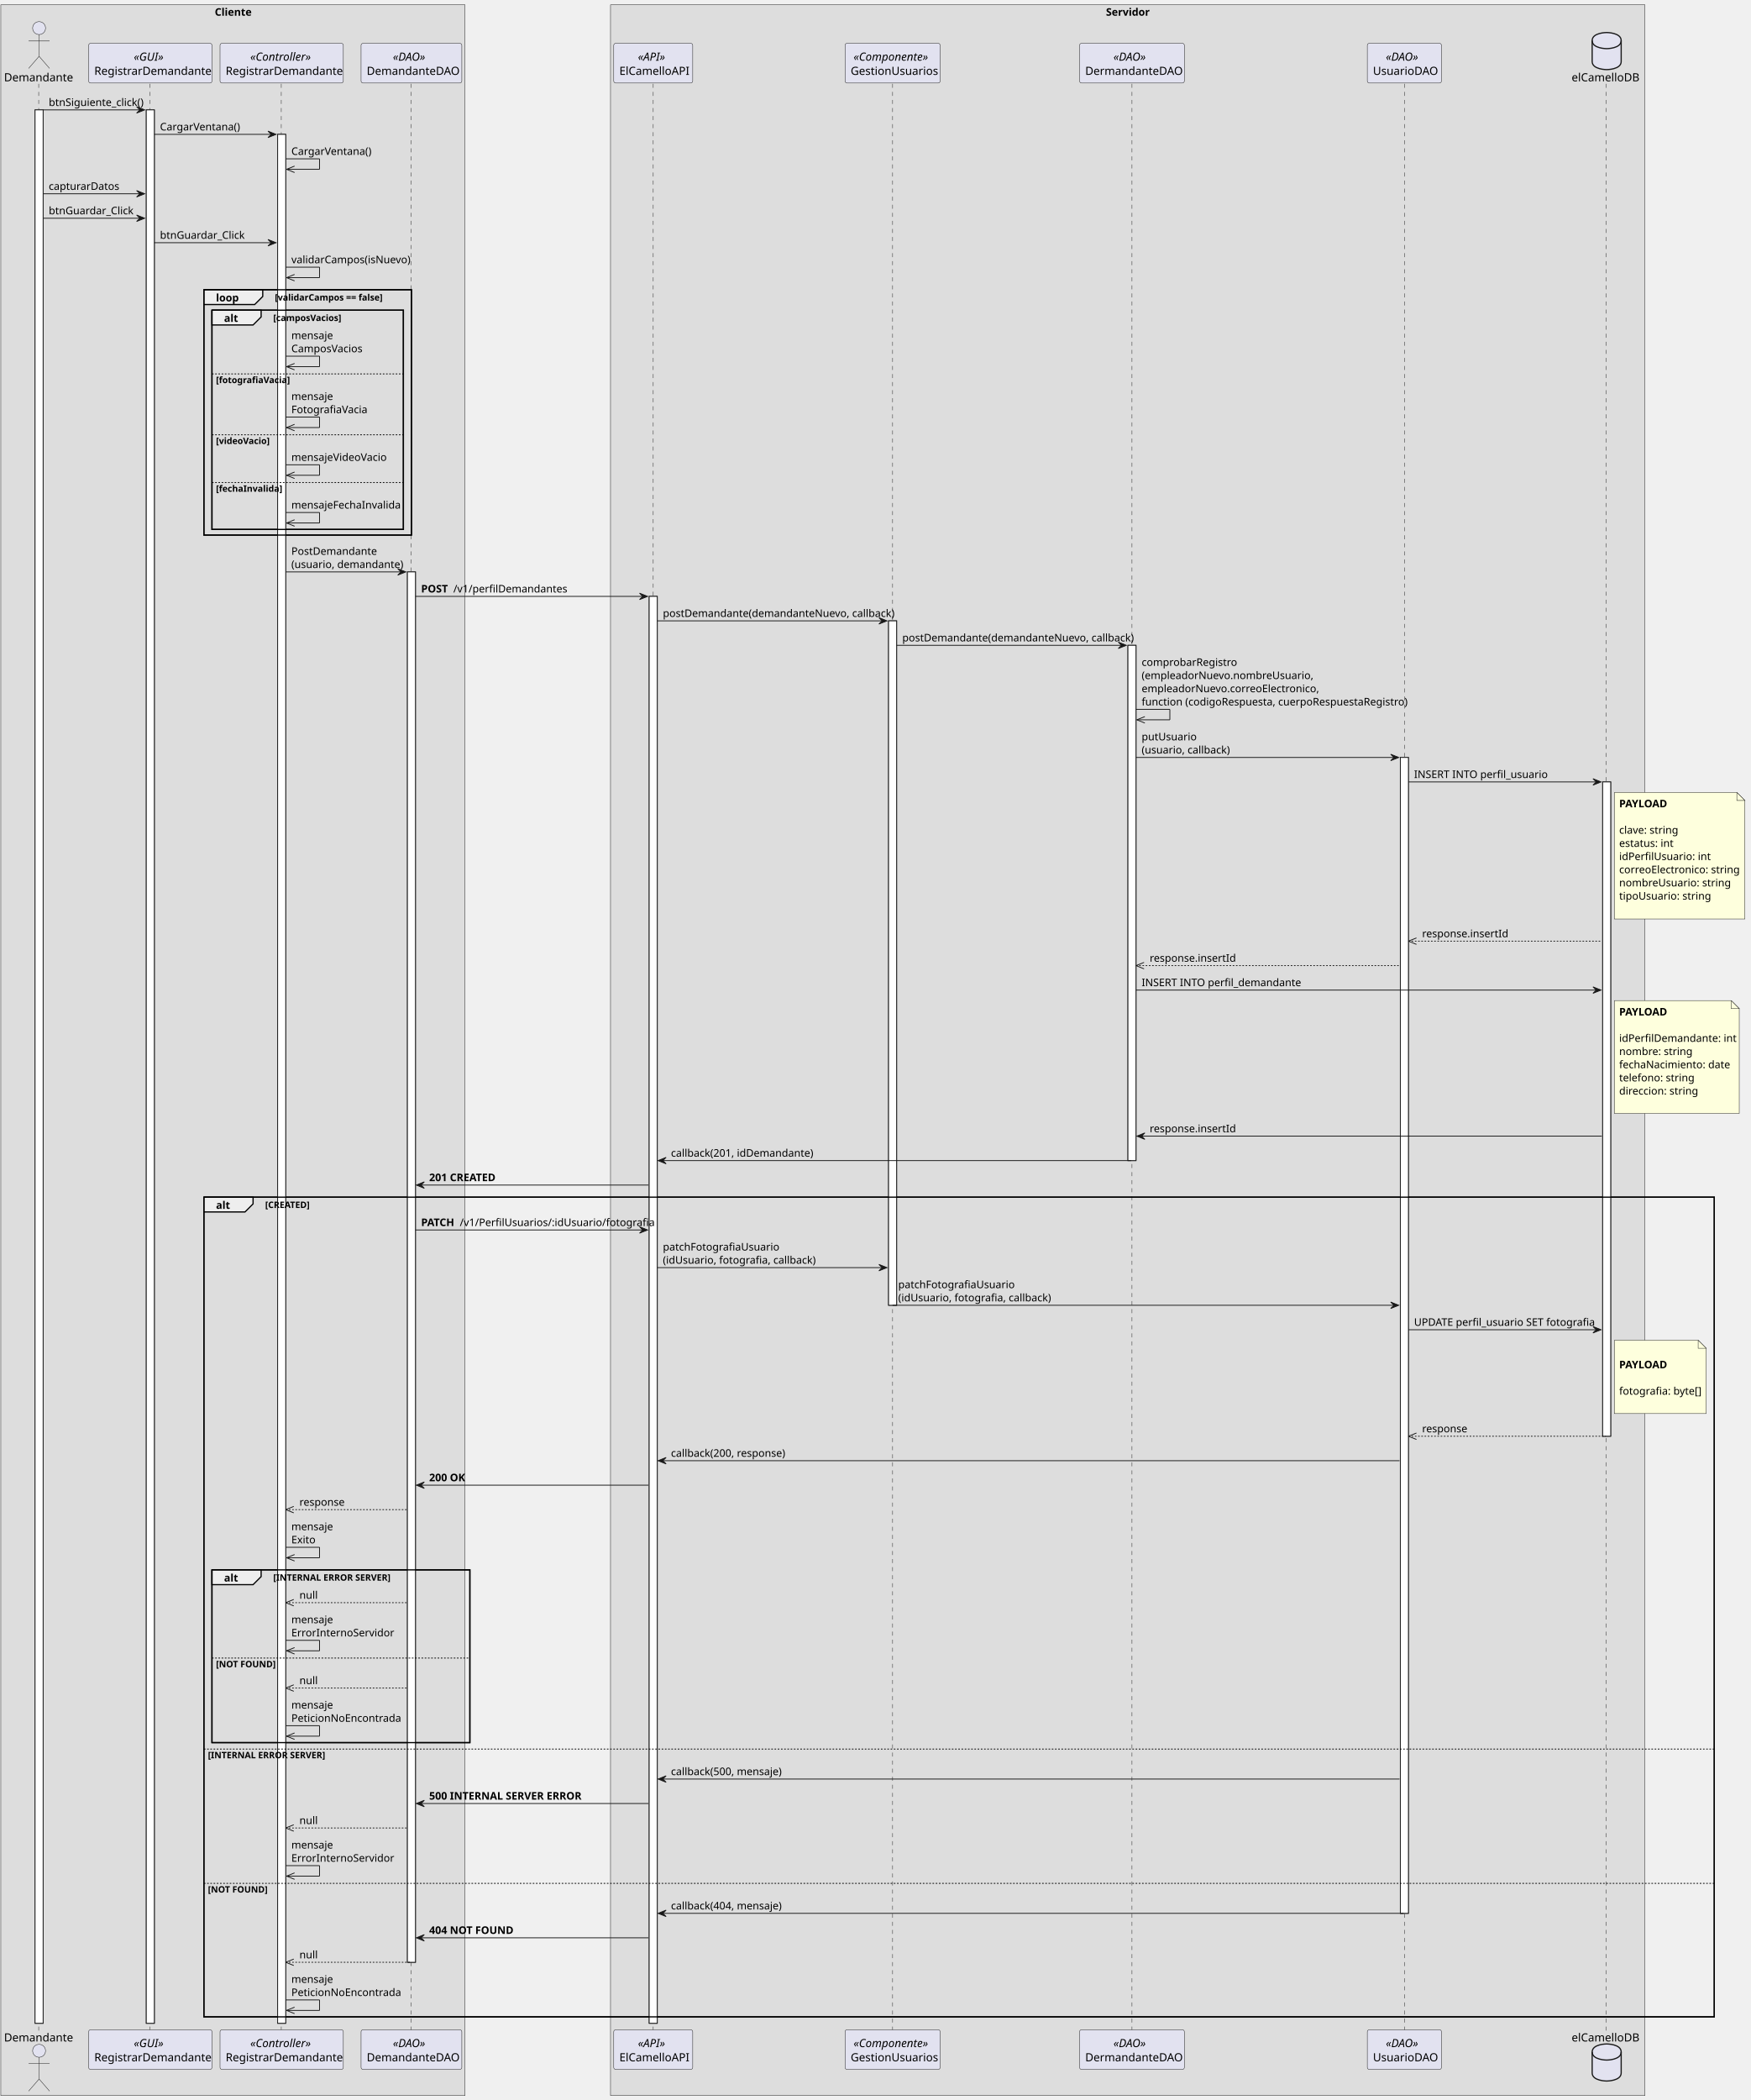
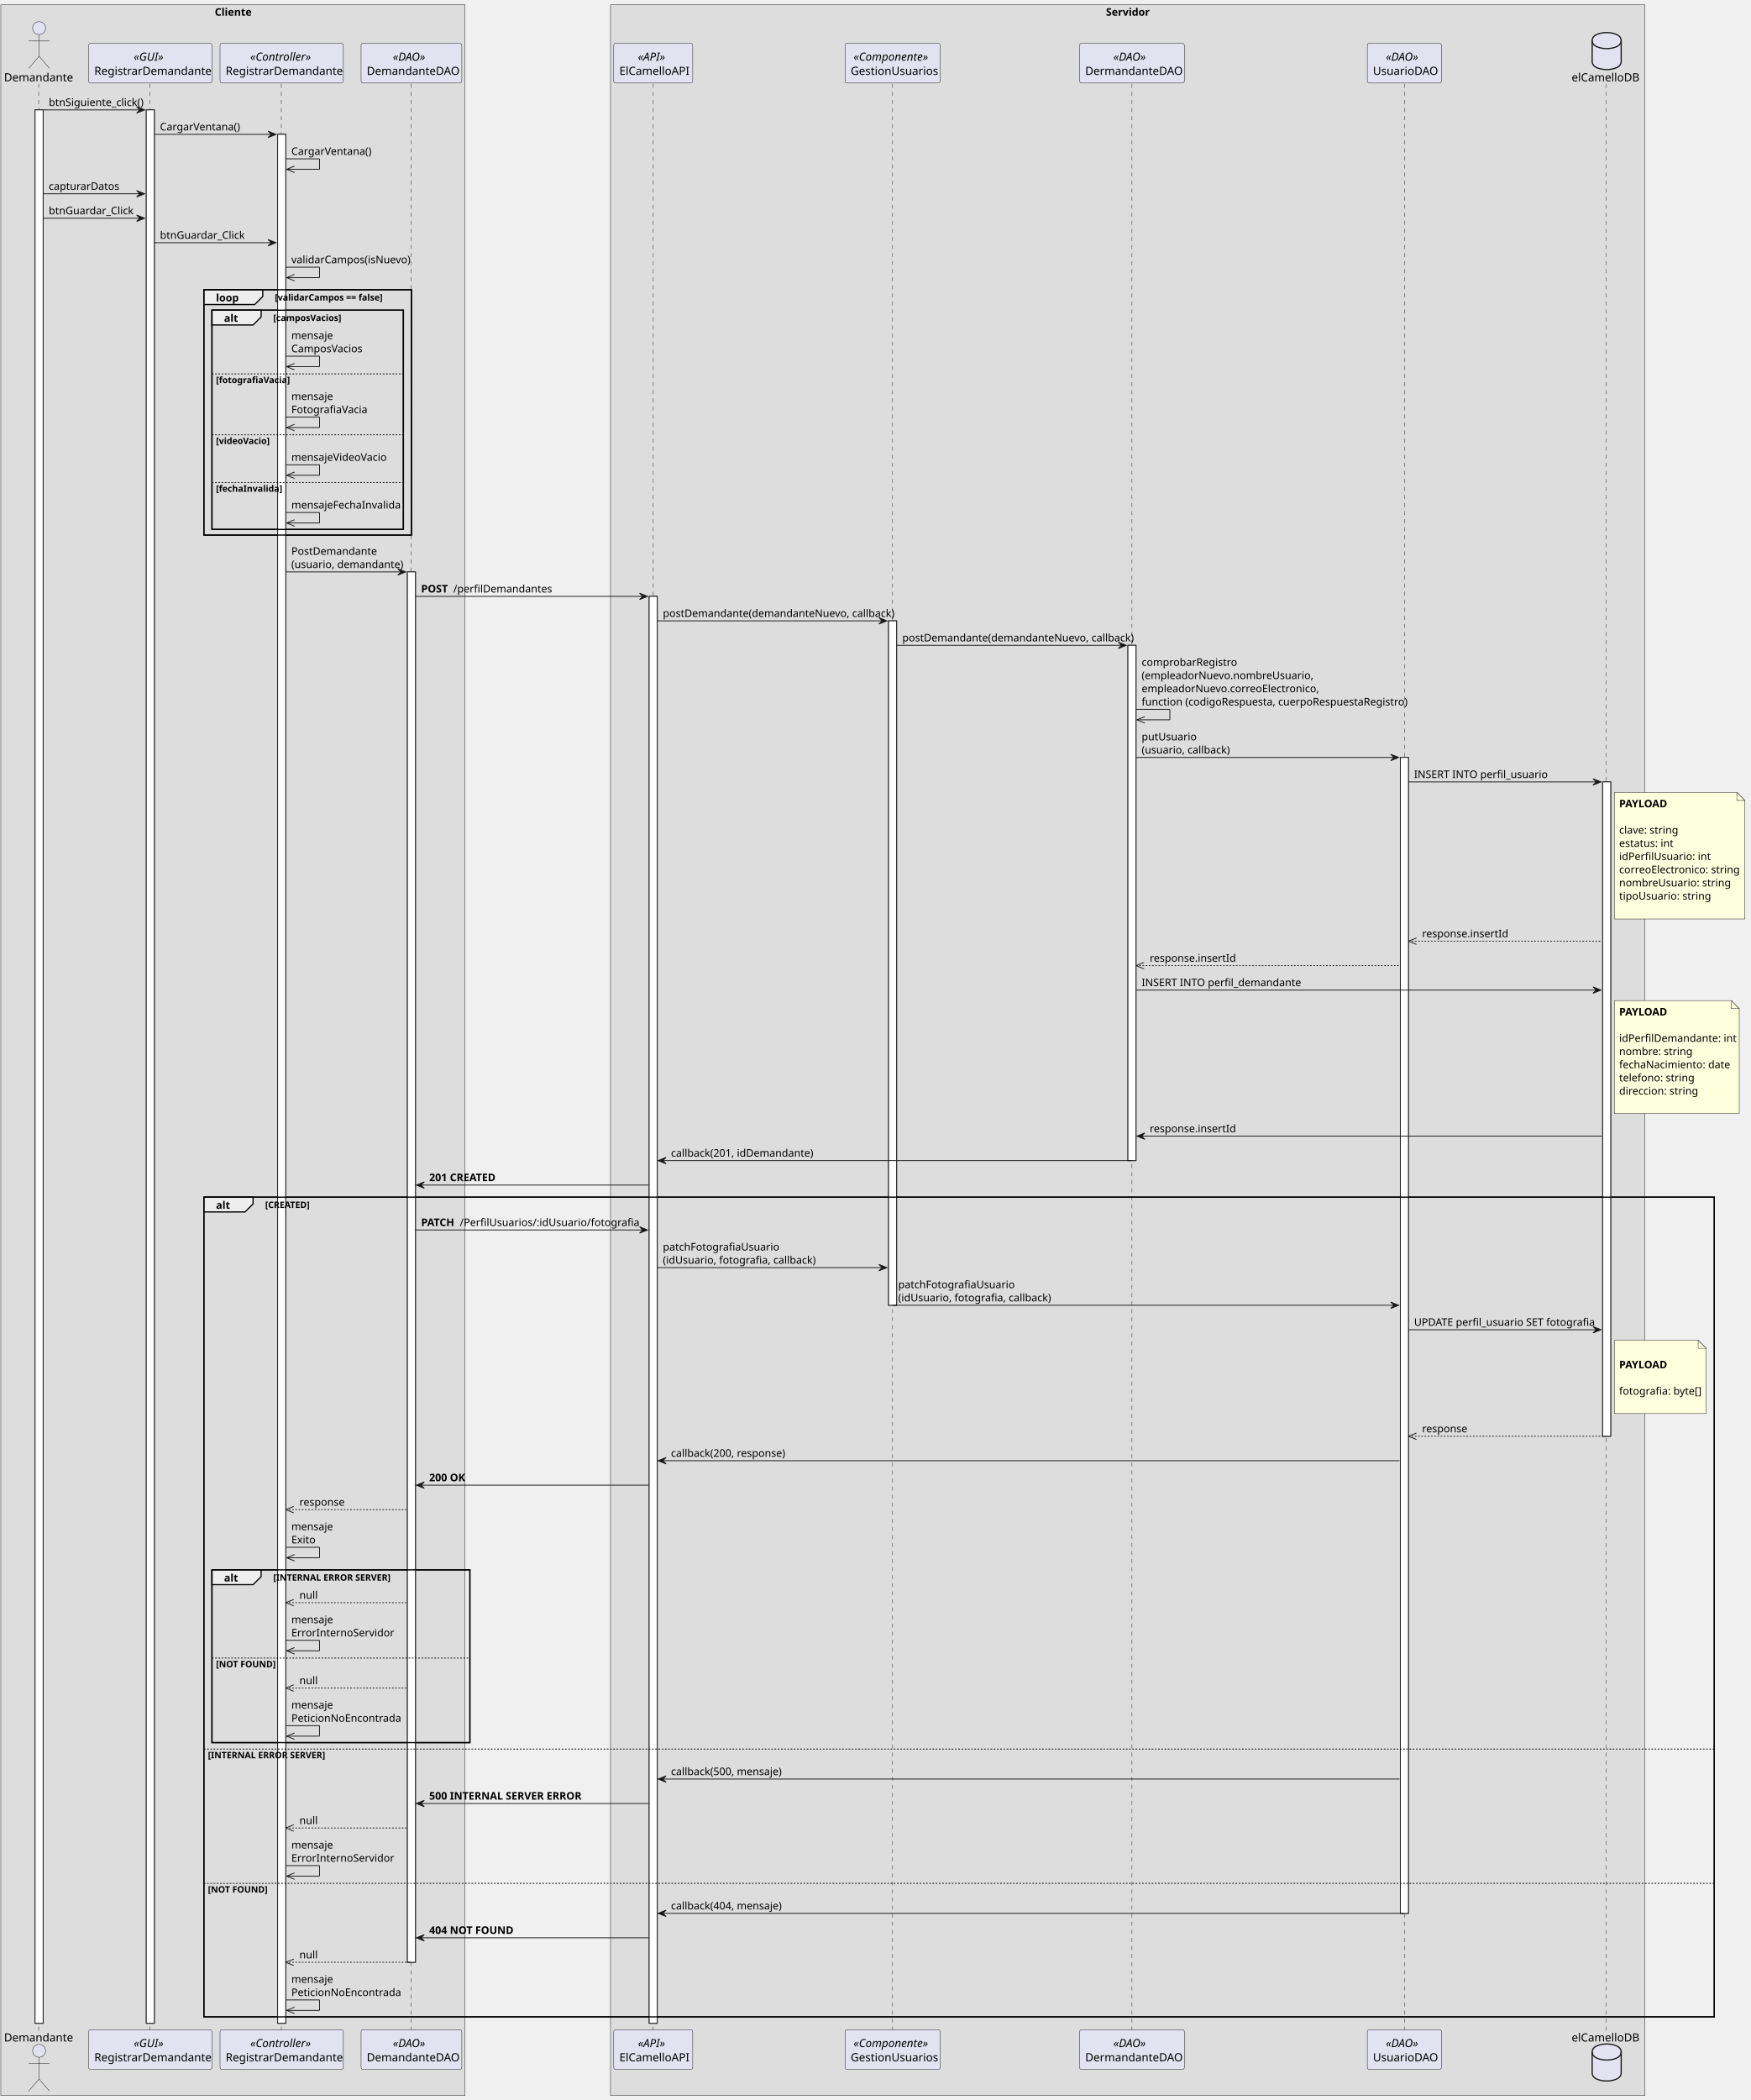
<svg xmlns="http://www.w3.org/2000/svg" contentStyleType="text/css" height="2605px" preserveAspectRatio="none" style="width:2172px;height:2605px;background:#FFFFFF;" version="1.1" viewBox="0 0 2172 2605" width="2172px" zoomAndPan="magnify">
  <defs />
  <g>
    <rect fill="#DDDDDD" height="2593.469" style="stroke:#181818;stroke-width:0.5;" width="576" x="1" y="6" />
    <text fill="#000000" font-family="sans-serif" font-size="13" font-weight="bold" lengthAdjust="spacing" textLength="45" x="266.5" y="19.495">Cliente</text>
    <rect fill="#DDDDDD" height="2593.469" style="stroke:#181818;stroke-width:0.5;" width="1283.5" x="757.5" y="6" />
    <text fill="#000000" font-family="sans-serif" font-size="13" font-weight="bold" lengthAdjust="spacing" textLength="54" x="1372.25" y="19.495">Servidor</text>
    <rect fill="#FFFFFF" height="2373.547" style="stroke:#181818;stroke-width:1.0;" width="10" x="43.5" y="136.312" />
    <rect fill="#FFFFFF" height="2373.547" style="stroke:#181818;stroke-width:1.0;" width="10" x="181.5" y="136.312" />
    <rect fill="#FFFFFF" height="2343.195" style="stroke:#181818;stroke-width:1.0;" width="10" x="344.5" y="166.664" />
    <rect fill="#FFFFFF" height="1724.711" style="stroke:#181818;stroke-width:1.0;" width="10" x="505.5" y="709.445" />
    <rect fill="#FFFFFF" height="1770.062" style="stroke:#181818;stroke-width:1.0;" width="10" x="805.5" y="739.797" />
    <rect fill="#FFFFFF" height="849.008" style="stroke:#181818;stroke-width:1.0;" width="10" x="1102.5" y="770.148" />
    <rect fill="#FFFFFF" height="639.195" style="stroke:#181818;stroke-width:1.0;" width="10" x="1399.5" y="800.5" />
    <rect fill="#FFFFFF" height="1433.844" style="stroke:#181818;stroke-width:1.0;" width="10" x="1737.5" y="939.609" />
    <rect fill="#FFFFFF" height="811.656" style="stroke:#181818;stroke-width:1.0;" width="10" x="1988.5" y="969.961" />
    <rect height="304.32" style="stroke:#000000;stroke-width:1.5;fill:none;" width="257.5" x="253" y="359.422" />
    <rect height="271.969" style="stroke:#000000;stroke-width:1.5;fill:none;" width="237.5" x="263" y="384.773" />
    <rect height="1016.812" style="stroke:#000000;stroke-width:1.5;fill:none;" width="1874" x="253" y="1485.047" />
    <rect height="214.297" style="stroke:#000000;stroke-width:1.5;fill:none;" width="320" x="263" y="1947.375" />
    <line style="stroke:#181818;stroke-width:0.5;fill:none;stroke-dasharray:5.0,5.0;" x1="48" x2="48" y1="103.961" y2="2518.859" />
    <line style="stroke:#181818;stroke-width:0.5;fill:none;stroke-dasharray:5.0,5.0;" x1="186" x2="186" y1="103.961" y2="2518.859" />
    <line style="stroke:#181818;stroke-width:0.5;fill:none;stroke-dasharray:5.0,5.0;" x1="349" x2="349" y1="103.961" y2="2518.859" />
    <line style="stroke:#181818;stroke-width:0.5;fill:none;stroke-dasharray:5.0,5.0;" x1="510" x2="510" y1="103.961" y2="2518.859" />
    <line style="stroke:#181818;stroke-width:0.5;fill:none;stroke-dasharray:5.0,5.0;" x1="810.5" x2="810.5" y1="103.961" y2="2518.859" />
    <line style="stroke:#181818;stroke-width:0.5;fill:none;stroke-dasharray:5.0,5.0;" x1="1107.5" x2="1107.5" y1="103.961" y2="2518.859" />
    <line style="stroke:#181818;stroke-width:0.5;fill:none;stroke-dasharray:5.0,5.0;" x1="1404.5" x2="1404.5" y1="103.961" y2="2518.859" />
    <line style="stroke:#181818;stroke-width:0.5;fill:none;stroke-dasharray:5.0,5.0;" x1="1742.5" x2="1742.5" y1="103.961" y2="2518.859" />
    <line style="stroke:#181818;stroke-width:0.5;fill:none;stroke-dasharray:5.0,5.0;" x1="1993" x2="1993" y1="103.961" y2="2518.859" />
    <text fill="#000000" font-family="sans-serif" font-size="14" lengthAdjust="spacing" textLength="81" x="5" y="100.885">Demandante</text>
    <ellipse cx="48.5" cy="34.852" fill="#E2E2F0" rx="8" ry="8" style="stroke:#181818;stroke-width:0.5;" />
    <path d="M48.5,42.852 L48.5,69.852 M35.5,50.852 L61.5,50.852 M48.5,69.852 L35.5,84.852 M48.5,69.852 L61.5,84.852 " fill="none" style="stroke:#181818;stroke-width:0.5;" />
    <text fill="#000000" font-family="sans-serif" font-size="14" lengthAdjust="spacing" textLength="81" x="5" y="2532.393">Demandante</text>
    <ellipse cx="48.5" cy="2543.969" fill="#E2E2F0" rx="8" ry="8" style="stroke:#181818;stroke-width:0.5;" />
    <path d="M48.5,2551.969 L48.5,2578.969 M35.5,2559.969 L61.5,2559.969 M48.5,2578.969 L35.5,2593.969 M48.5,2578.969 L61.5,2593.969 " fill="none" style="stroke:#181818;stroke-width:0.5;" />
    <rect fill="#E2E2F0" height="49.219" rx="2.5" ry="2.5" style="stroke:#181818;stroke-width:0.5;" width="153" x="110" y="53.742" />
    <text fill="#000000" font-family="sans-serif" font-size="14" font-style="italic" lengthAdjust="spacing" textLength="41" x="166" y="75.275">«GUI»</text>
    <text fill="#000000" font-family="sans-serif" font-size="14" lengthAdjust="spacing" textLength="139" x="117" y="92.885">RegistrarDemandante</text>
    <rect fill="#E2E2F0" height="49.219" rx="2.5" ry="2.5" style="stroke:#181818;stroke-width:0.5;" width="153" x="110" y="2517.859" />
    <text fill="#000000" font-family="sans-serif" font-size="14" font-style="italic" lengthAdjust="spacing" textLength="41" x="166" y="2539.393">«GUI»</text>
    <text fill="#000000" font-family="sans-serif" font-size="14" lengthAdjust="spacing" textLength="139" x="117" y="2557.002">RegistrarDemandante</text>
    <rect fill="#E2E2F0" height="49.219" rx="2.5" ry="2.5" style="stroke:#181818;stroke-width:0.5;" width="153" x="273" y="53.742" />
    <text fill="#000000" font-family="sans-serif" font-size="14" font-style="italic" lengthAdjust="spacing" textLength="78" x="310.5" y="75.275">«Controller»</text>
    <text fill="#000000" font-family="sans-serif" font-size="14" lengthAdjust="spacing" textLength="139" x="280" y="92.885">RegistrarDemandante</text>
    <rect fill="#E2E2F0" height="49.219" rx="2.5" ry="2.5" style="stroke:#181818;stroke-width:0.5;" width="153" x="273" y="2517.859" />
    <text fill="#000000" font-family="sans-serif" font-size="14" font-style="italic" lengthAdjust="spacing" textLength="78" x="310.5" y="2539.393">«Controller»</text>
    <text fill="#000000" font-family="sans-serif" font-size="14" lengthAdjust="spacing" textLength="139" x="280" y="2557.002">RegistrarDemandante</text>
    <rect fill="#E2E2F0" height="49.219" rx="2.5" ry="2.5" style="stroke:#181818;stroke-width:0.5;" width="125" x="448" y="53.742" />
    <text fill="#000000" font-family="sans-serif" font-size="14" font-style="italic" lengthAdjust="spacing" textLength="46" x="487.5" y="75.275">«DAO»</text>
    <text fill="#000000" font-family="sans-serif" font-size="14" lengthAdjust="spacing" textLength="111" x="455" y="92.885">DemandanteDAO</text>
    <rect fill="#E2E2F0" height="49.219" rx="2.5" ry="2.5" style="stroke:#181818;stroke-width:0.5;" width="125" x="448" y="2517.859" />
    <text fill="#000000" font-family="sans-serif" font-size="14" font-style="italic" lengthAdjust="spacing" textLength="46" x="487.5" y="2539.393">«DAO»</text>
    <text fill="#000000" font-family="sans-serif" font-size="14" lengthAdjust="spacing" textLength="111" x="455" y="2557.002">DemandanteDAO</text>
    <rect fill="#E2E2F0" height="49.219" rx="2.5" ry="2.5" style="stroke:#181818;stroke-width:0.5;" width="98" x="761.5" y="53.742" />
    <text fill="#000000" font-family="sans-serif" font-size="14" font-style="italic" lengthAdjust="spacing" textLength="38" x="791.5" y="75.275">«API»</text>
    <text fill="#000000" font-family="sans-serif" font-size="14" lengthAdjust="spacing" textLength="84" x="768.5" y="92.885">ElCamelloAPI</text>
    <rect fill="#E2E2F0" height="49.219" rx="2.5" ry="2.5" style="stroke:#181818;stroke-width:0.5;" width="98" x="761.5" y="2517.859" />
    <text fill="#000000" font-family="sans-serif" font-size="14" font-style="italic" lengthAdjust="spacing" textLength="38" x="791.5" y="2539.393">«API»</text>
    <text fill="#000000" font-family="sans-serif" font-size="14" lengthAdjust="spacing" textLength="84" x="768.5" y="2557.002">ElCamelloAPI</text>
    <rect fill="#E2E2F0" height="49.219" rx="2.5" ry="2.5" style="stroke:#181818;stroke-width:0.5;" width="118" x="1048.5" y="53.742" />
    <text fill="#000000" font-family="sans-serif" font-size="14" font-style="italic" lengthAdjust="spacing" textLength="97" x="1059" y="75.275">«Componente»</text>
    <text fill="#000000" font-family="sans-serif" font-size="14" lengthAdjust="spacing" textLength="104" x="1055.5" y="92.885">GestionUsuarios</text>
    <rect fill="#E2E2F0" height="49.219" rx="2.5" ry="2.5" style="stroke:#181818;stroke-width:0.5;" width="118" x="1048.5" y="2517.859" />
    <text fill="#000000" font-family="sans-serif" font-size="14" font-style="italic" lengthAdjust="spacing" textLength="97" x="1059" y="2539.393">«Componente»</text>
    <text fill="#000000" font-family="sans-serif" font-size="14" lengthAdjust="spacing" textLength="104" x="1055.5" y="2557.002">GestionUsuarios</text>
    <rect fill="#E2E2F0" height="49.219" rx="2.5" ry="2.5" style="stroke:#181818;stroke-width:0.5;" width="130" x="1339.5" y="53.742" />
    <text fill="#000000" font-family="sans-serif" font-size="14" font-style="italic" lengthAdjust="spacing" textLength="46" x="1381.5" y="75.275">«DAO»</text>
    <text fill="#000000" font-family="sans-serif" font-size="14" lengthAdjust="spacing" textLength="116" x="1346.5" y="92.885">DermandanteDAO</text>
    <rect fill="#E2E2F0" height="49.219" rx="2.5" ry="2.5" style="stroke:#181818;stroke-width:0.5;" width="130" x="1339.5" y="2517.859" />
    <text fill="#000000" font-family="sans-serif" font-size="14" font-style="italic" lengthAdjust="spacing" textLength="46" x="1381.5" y="2539.393">«DAO»</text>
    <text fill="#000000" font-family="sans-serif" font-size="14" lengthAdjust="spacing" textLength="116" x="1346.5" y="2557.002">DermandanteDAO</text>
    <rect fill="#E2E2F0" height="49.219" rx="2.5" ry="2.5" style="stroke:#181818;stroke-width:0.5;" width="92" x="1696.5" y="53.742" />
    <text fill="#000000" font-family="sans-serif" font-size="14" font-style="italic" lengthAdjust="spacing" textLength="46" x="1719.5" y="75.275">«DAO»</text>
    <text fill="#000000" font-family="sans-serif" font-size="14" lengthAdjust="spacing" textLength="78" x="1703.5" y="92.885">UsuarioDAO</text>
    <rect fill="#E2E2F0" height="49.219" rx="2.5" ry="2.5" style="stroke:#181818;stroke-width:0.5;" width="92" x="1696.5" y="2517.859" />
    <text fill="#000000" font-family="sans-serif" font-size="14" font-style="italic" lengthAdjust="spacing" textLength="46" x="1719.5" y="2539.393">«DAO»</text>
    <text fill="#000000" font-family="sans-serif" font-size="14" lengthAdjust="spacing" textLength="78" x="1703.5" y="2557.002">UsuarioDAO</text>
    <text fill="#000000" font-family="sans-serif" font-size="14" lengthAdjust="spacing" textLength="81" x="1950" y="100.885">elCamelloDB</text>
    <path d="M1975.5,50.352 C1975.5,40.352 1993.5,40.352 1993.5,40.352 C1993.5,40.352 2011.5,40.352 2011.5,50.352 L2011.5,76.352 C2011.5,86.352 1993.5,86.352 1993.5,86.352 C1993.5,86.352 1975.5,86.352 1975.5,76.352 L1975.5,50.352 " fill="#E2E2F0" style="stroke:#181818;stroke-width:1.5;" />
    <path d="M1975.5,50.352 C1975.5,60.352 1993.5,60.352 1993.5,60.352 C1993.5,60.352 2011.5,60.352 2011.5,50.352 " fill="none" style="stroke:#181818;stroke-width:1.5;" />
    <text fill="#000000" font-family="sans-serif" font-size="14" lengthAdjust="spacing" textLength="81" x="1950" y="2532.393">elCamelloDB</text>
    <path d="M1975.5,2545.469 C1975.5,2535.469 1993.5,2535.469 1993.5,2535.469 C1993.5,2535.469 2011.5,2535.469 2011.5,2545.469 L2011.5,2571.469 C2011.5,2581.469 1993.5,2581.469 1993.5,2581.469 C1993.5,2581.469 1975.5,2581.469 1975.5,2571.469 L1975.5,2545.469 " fill="#E2E2F0" style="stroke:#181818;stroke-width:1.5;" />
    <path d="M1975.5,2545.469 C1975.5,2555.469 1993.5,2555.469 1993.5,2555.469 C1993.5,2555.469 2011.5,2555.469 2011.5,2545.469 " fill="none" style="stroke:#181818;stroke-width:1.5;" />
    <rect fill="#FFFFFF" height="2373.547" style="stroke:#181818;stroke-width:1.0;" width="10" x="43.5" y="136.312" />
    <rect fill="#FFFFFF" height="2373.547" style="stroke:#181818;stroke-width:1.0;" width="10" x="181.5" y="136.312" />
    <rect fill="#FFFFFF" height="2343.195" style="stroke:#181818;stroke-width:1.0;" width="10" x="344.5" y="166.664" />
    <rect fill="#FFFFFF" height="1724.711" style="stroke:#181818;stroke-width:1.0;" width="10" x="505.5" y="709.445" />
    <rect fill="#FFFFFF" height="1770.062" style="stroke:#181818;stroke-width:1.0;" width="10" x="805.5" y="739.797" />
    <rect fill="#FFFFFF" height="849.008" style="stroke:#181818;stroke-width:1.0;" width="10" x="1102.5" y="770.148" />
    <rect fill="#FFFFFF" height="639.195" style="stroke:#181818;stroke-width:1.0;" width="10" x="1399.5" y="800.5" />
    <rect fill="#FFFFFF" height="1433.844" style="stroke:#181818;stroke-width:1.0;" width="10" x="1737.5" y="939.609" />
    <rect fill="#FFFFFF" height="811.656" style="stroke:#181818;stroke-width:1.0;" width="10" x="1988.5" y="969.961" />
    <polygon fill="#181818" points="169.5,132.312,179.5,136.312,169.5,140.312,173.5,136.312" style="stroke:#181818;stroke-width:1.0;" />
    <line style="stroke:#181818;stroke-width:1.0;" x1="53.5" x2="175.5" y1="136.312" y2="136.312" />
    <text fill="#000000" font-family="sans-serif" font-size="13" lengthAdjust="spacing" textLength="114" x="60.5" y="131.456">btnSiguiente_click()</text>
    <polygon fill="#181818" points="332.5,162.664,342.5,166.664,332.5,170.664,336.5,166.664" style="stroke:#181818;stroke-width:1.0;" />
    <line style="stroke:#181818;stroke-width:1.0;" x1="191.5" x2="338.5" y1="166.664" y2="166.664" />
    <text fill="#000000" font-family="sans-serif" font-size="13" lengthAdjust="spacing" textLength="94" x="198.5" y="161.808">CargarVentana()</text>
    <line style="stroke:#181818;stroke-width:1.0;" x1="354.5" x2="396.5" y1="197.016" y2="197.016" />
    <line style="stroke:#181818;stroke-width:1.0;" x1="396.5" x2="396.5" y1="197.016" y2="210.016" />
    <line style="stroke:#181818;stroke-width:1.0;" x1="355.5" x2="396.5" y1="210.016" y2="210.016" />
    <line style="stroke:#181818;stroke-width:1.0;" x1="355.5" x2="365.5" y1="210.016" y2="206.016" />
    <line style="stroke:#181818;stroke-width:1.0;" x1="355.5" x2="365.5" y1="210.016" y2="214.016" />
    <text fill="#000000" font-family="sans-serif" font-size="13" lengthAdjust="spacing" textLength="94" x="361.5" y="192.159">CargarVentana()</text>
    <polygon fill="#181818" points="169.5,236.367,179.5,240.367,169.5,244.367,173.5,240.367" style="stroke:#181818;stroke-width:1.0;" />
    <line style="stroke:#181818;stroke-width:1.0;" x1="53.5" x2="175.5" y1="240.367" y2="240.367" />
    <text fill="#000000" font-family="sans-serif" font-size="13" lengthAdjust="spacing" textLength="81" x="60.5" y="235.511">capturarDatos</text>
    <polygon fill="#181818" points="169.5,266.719,179.5,270.719,169.5,274.719,173.5,270.719" style="stroke:#181818;stroke-width:1.0;" />
    <line style="stroke:#181818;stroke-width:1.0;" x1="53.5" x2="175.5" y1="270.719" y2="270.719" />
    <text fill="#000000" font-family="sans-serif" font-size="13" lengthAdjust="spacing" textLength="100" x="60.5" y="265.862">btnGuardar_Click</text>
    <polygon fill="#181818" points="332.5,297.07,342.5,301.07,332.5,305.07,336.5,301.07" style="stroke:#181818;stroke-width:1.0;" />
    <line style="stroke:#181818;stroke-width:1.0;" x1="191.5" x2="338.5" y1="301.07" y2="301.07" />
    <text fill="#000000" font-family="sans-serif" font-size="13" lengthAdjust="spacing" textLength="100" x="198.5" y="296.214">btnGuardar_Click</text>
    <line style="stroke:#181818;stroke-width:1.0;" x1="354.5" x2="396.5" y1="331.422" y2="331.422" />
    <line style="stroke:#181818;stroke-width:1.0;" x1="396.5" x2="396.5" y1="331.422" y2="344.422" />
    <line style="stroke:#181818;stroke-width:1.0;" x1="355.5" x2="396.5" y1="344.422" y2="344.422" />
    <line style="stroke:#181818;stroke-width:1.0;" x1="355.5" x2="365.5" y1="344.422" y2="340.422" />
    <line style="stroke:#181818;stroke-width:1.0;" x1="355.5" x2="365.5" y1="344.422" y2="348.422" />
    <text fill="#000000" font-family="sans-serif" font-size="13" lengthAdjust="spacing" textLength="137" x="361.5" y="326.565">validarCampos(isNuevo)</text>
    <path d="M253,359.422 L326,359.422 L326,367.773 L316,377.773 L253,377.773 L253,359.422 " fill="#EEEEEE" style="stroke:#000000;stroke-width:1.5;" />
    <rect fill="none" height="304.32" style="stroke:#000000;stroke-width:1.5;" width="257.5" x="253" y="359.422" />
    <text fill="#000000" font-family="sans-serif" font-size="13" font-weight="bold" lengthAdjust="spacing" textLength="28" x="268" y="373.917">loop</text>
    <text fill="#000000" font-family="sans-serif" font-size="11" font-weight="bold" lengthAdjust="spacing" textLength="135" x="341" y="372.841">[validarCampos == false]</text>
    <path d="M263,384.773 L324,384.773 L324,393.125 L314,403.125 L263,403.125 L263,384.773 " fill="#EEEEEE" style="stroke:#000000;stroke-width:1.5;" />
    <rect fill="none" height="271.969" style="stroke:#000000;stroke-width:1.5;" width="237.5" x="263" y="384.773" />
    <text fill="#000000" font-family="sans-serif" font-size="13" font-weight="bold" lengthAdjust="spacing" textLength="16" x="278" y="399.269">alt</text>
    <text fill="#000000" font-family="sans-serif" font-size="11" font-weight="bold" lengthAdjust="spacing" textLength="89" x="339" y="398.192">[camposVacios]</text>
    <line style="stroke:#181818;stroke-width:1.0;" x1="354.5" x2="396.5" y1="441.828" y2="441.828" />
    <line style="stroke:#181818;stroke-width:1.0;" x1="396.5" x2="396.5" y1="441.828" y2="454.828" />
    <line style="stroke:#181818;stroke-width:1.0;" x1="355.5" x2="396.5" y1="454.828" y2="454.828" />
    <line style="stroke:#181818;stroke-width:1.0;" x1="355.5" x2="365.5" y1="454.828" y2="450.828" />
    <line style="stroke:#181818;stroke-width:1.0;" x1="355.5" x2="365.5" y1="454.828" y2="458.828" />
    <text fill="#000000" font-family="sans-serif" font-size="13" lengthAdjust="spacing" textLength="49" x="361.5" y="420.62">mensaje</text>
    <text fill="#000000" font-family="sans-serif" font-size="13" lengthAdjust="spacing" textLength="88" x="361.5" y="436.972">CamposVacios</text>
    <line style="stroke:#000000;stroke-width:1.0;stroke-dasharray:2.0,2.0;" x1="263" x2="500.5" y1="463.828" y2="463.828" />
    <text fill="#000000" font-family="sans-serif" font-size="11" font-weight="bold" lengthAdjust="spacing" textLength="90" x="268" y="475.247">[fotografiaVacia]</text>
    <line style="stroke:#181818;stroke-width:1.0;" x1="354.5" x2="396.5" y1="517.367" y2="517.367" />
    <line style="stroke:#181818;stroke-width:1.0;" x1="396.5" x2="396.5" y1="517.367" y2="530.367" />
    <line style="stroke:#181818;stroke-width:1.0;" x1="355.5" x2="396.5" y1="530.367" y2="530.367" />
    <line style="stroke:#181818;stroke-width:1.0;" x1="355.5" x2="365.5" y1="530.367" y2="526.367" />
    <line style="stroke:#181818;stroke-width:1.0;" x1="355.5" x2="365.5" y1="530.367" y2="534.367" />
    <text fill="#000000" font-family="sans-serif" font-size="13" lengthAdjust="spacing" textLength="49" x="361.5" y="496.159">mensaje</text>
    <text fill="#000000" font-family="sans-serif" font-size="13" lengthAdjust="spacing" textLength="90" x="361.5" y="512.511">FotografiaVacia</text>
    <line style="stroke:#000000;stroke-width:1.0;stroke-dasharray:2.0,2.0;" x1="263" x2="500.5" y1="539.367" y2="539.367" />
    <text fill="#000000" font-family="sans-serif" font-size="11" font-weight="bold" lengthAdjust="spacing" textLength="68" x="268" y="550.786">[videoVacio]</text>
    <line style="stroke:#181818;stroke-width:1.0;" x1="354.5" x2="396.5" y1="576.555" y2="576.555" />
    <line style="stroke:#181818;stroke-width:1.0;" x1="396.5" x2="396.5" y1="576.555" y2="589.555" />
    <line style="stroke:#181818;stroke-width:1.0;" x1="355.5" x2="396.5" y1="589.555" y2="589.555" />
    <line style="stroke:#181818;stroke-width:1.0;" x1="355.5" x2="365.5" y1="589.555" y2="585.555" />
    <line style="stroke:#181818;stroke-width:1.0;" x1="355.5" x2="365.5" y1="589.555" y2="593.555" />
    <text fill="#000000" font-family="sans-serif" font-size="13" lengthAdjust="spacing" textLength="115" x="361.5" y="571.698">mensajeVideoVacio</text>
    <line style="stroke:#000000;stroke-width:1.0;stroke-dasharray:2.0,2.0;" x1="263" x2="500.5" y1="598.555" y2="598.555" />
    <text fill="#000000" font-family="sans-serif" font-size="11" font-weight="bold" lengthAdjust="spacing" textLength="79" x="268" y="609.974">[fechaInvalida]</text>
    <line style="stroke:#181818;stroke-width:1.0;" x1="354.5" x2="396.5" y1="635.742" y2="635.742" />
    <line style="stroke:#181818;stroke-width:1.0;" x1="396.5" x2="396.5" y1="635.742" y2="648.742" />
    <line style="stroke:#181818;stroke-width:1.0;" x1="355.5" x2="396.5" y1="648.742" y2="648.742" />
    <line style="stroke:#181818;stroke-width:1.0;" x1="355.5" x2="365.5" y1="648.742" y2="644.742" />
    <line style="stroke:#181818;stroke-width:1.0;" x1="355.5" x2="365.5" y1="648.742" y2="652.742" />
    <text fill="#000000" font-family="sans-serif" font-size="13" lengthAdjust="spacing" textLength="127" x="361.5" y="630.886">mensajeFechaInvalida</text>
    <polygon fill="#181818" points="493.5,705.445,503.5,709.445,493.5,713.445,497.5,709.445" style="stroke:#181818;stroke-width:1.0;" />
    <line style="stroke:#181818;stroke-width:1.0;" x1="354.5" x2="499.5" y1="709.445" y2="709.445" />
    <text fill="#000000" font-family="sans-serif" font-size="13" lengthAdjust="spacing" textLength="100" x="361.5" y="688.237">PostDemandante</text>
    <text fill="#000000" font-family="sans-serif" font-size="13" lengthAdjust="spacing" textLength="129" x="361.5" y="704.589">(usuario, demandante)</text>
    <polygon fill="#181818" points="793.5,735.797,803.5,739.797,793.5,743.797,797.5,739.797" style="stroke:#181818;stroke-width:1.0;" />
    <line style="stroke:#181818;stroke-width:1.0;" x1="515.5" x2="799.5" y1="739.797" y2="739.797" />
    <text fill="#000000" font-family="sans-serif" font-size="13" font-weight="bold" lengthAdjust="spacing" textLength="36" x="522.5" y="734.94">POST</text>
-     <text fill="#000000" font-family="sans-serif" font-size="13" lengthAdjust="spacing" textLength="127" x="562.5" y="734.94">/v1/perfilDemandantes</text>
+     <text fill="#000000" font-family="sans-serif" font-size="13" lengthAdjust="spacing" textLength="127" x="562.5" y="734.94">/perfilDemandantes</text>
    <polygon fill="#181818" points="1090.5,766.148,1100.5,770.148,1090.5,774.148,1094.5,770.148" style="stroke:#181818;stroke-width:1.0;" />
    <line style="stroke:#181818;stroke-width:1.0;" x1="815.5" x2="1096.5" y1="770.148" y2="770.148" />
    <text fill="#000000" font-family="sans-serif" font-size="13" lengthAdjust="spacing" textLength="268" x="822.5" y="765.292">postDemandante(demandanteNuevo, callback)</text>
    <polygon fill="#181818" points="1387.5,796.5,1397.5,800.5,1387.5,804.5,1391.5,800.5" style="stroke:#181818;stroke-width:1.0;" />
    <line style="stroke:#181818;stroke-width:1.0;" x1="1112.5" x2="1393.5" y1="800.5" y2="800.5" />
    <text fill="#000000" font-family="sans-serif" font-size="13" lengthAdjust="spacing" textLength="268" x="1119.5" y="795.644">postDemandante(demandanteNuevo, callback)</text>
    <line style="stroke:#181818;stroke-width:1.0;" x1="1409.5" x2="1451.5" y1="879.906" y2="879.906" />
    <line style="stroke:#181818;stroke-width:1.0;" x1="1451.5" x2="1451.5" y1="879.906" y2="892.906" />
    <line style="stroke:#181818;stroke-width:1.0;" x1="1410.5" x2="1451.5" y1="892.906" y2="892.906" />
    <line style="stroke:#181818;stroke-width:1.0;" x1="1410.5" x2="1420.5" y1="892.906" y2="888.906" />
    <line style="stroke:#181818;stroke-width:1.0;" x1="1410.5" x2="1420.5" y1="892.906" y2="896.906" />
    <text fill="#000000" font-family="sans-serif" font-size="13" lengthAdjust="spacing" textLength="109" x="1416.5" y="825.995">comprobarRegistro</text>
    <text fill="#000000" font-family="sans-serif" font-size="13" lengthAdjust="spacing" textLength="194" x="1416.5" y="842.347">(empleadorNuevo.nombreUsuario,</text>
    <text fill="#000000" font-family="sans-serif" font-size="13" lengthAdjust="spacing" textLength="204" x="1416.5" y="858.698">empleadorNuevo.correoElectronico,</text>
    <text fill="#000000" font-family="sans-serif" font-size="13" lengthAdjust="spacing" textLength="314" x="1416.5" y="875.05">function (codigoRespuesta, cuerpoRespuestaRegistro)</text>
    <polygon fill="#181818" points="1725.5,935.609,1735.5,939.609,1725.5,943.609,1729.5,939.609" style="stroke:#181818;stroke-width:1.0;" />
    <line style="stroke:#181818;stroke-width:1.0;" x1="1409.5" x2="1731.5" y1="939.609" y2="939.609" />
    <text fill="#000000" font-family="sans-serif" font-size="13" lengthAdjust="spacing" textLength="62" x="1416.5" y="918.401">putUsuario</text>
    <text fill="#000000" font-family="sans-serif" font-size="13" lengthAdjust="spacing" textLength="106" x="1416.5" y="934.753">(usuario, callback)</text>
    <polygon fill="#181818" points="1976.5,965.961,1986.5,969.961,1976.5,973.961,1980.5,969.961" style="stroke:#181818;stroke-width:1.0;" />
    <line style="stroke:#181818;stroke-width:1.0;" x1="1747.5" x2="1982.5" y1="969.961" y2="969.961" />
    <text fill="#000000" font-family="sans-serif" font-size="13" lengthAdjust="spacing" textLength="159" x="1754.5" y="965.105">INSERT INTO perfil_usuario</text>
    <path d="M2003,982.961 L2003,1139.961 L2165,1139.961 L2165,992.961 L2155,982.961 L2003,982.961 " fill="#FEFFDD" style="stroke:#181818;stroke-width:0.5;" />
    <path d="M2155,982.961 L2155,992.961 L2165,992.961 L2155,982.961 " fill="#FEFFDD" style="stroke:#181818;stroke-width:0.5;" />
    <text fill="#000000" font-family="sans-serif" font-size="13" font-weight="bold" lengthAdjust="spacing" textLength="62" x="2009" y="1001.456">PAYLOAD</text>
    <text fill="#000000" font-family="sans-serif" font-size="13" lengthAdjust="spacing" textLength="4" x="2009" y="1017.808"> </text>
    <text fill="#000000" font-family="sans-serif" font-size="13" lengthAdjust="spacing" textLength="69" x="2009" y="1034.159">clave: string</text>
    <text fill="#000000" font-family="sans-serif" font-size="13" lengthAdjust="spacing" textLength="65" x="2009" y="1050.511">estatus: int</text>
    <text fill="#000000" font-family="sans-serif" font-size="13" lengthAdjust="spacing" textLength="105" x="2009" y="1066.862">idPerfilUsuario: int</text>
    <text fill="#000000" font-family="sans-serif" font-size="13" lengthAdjust="spacing" textLength="141" x="2009" y="1083.214">correoElectronico: string</text>
    <text fill="#000000" font-family="sans-serif" font-size="13" lengthAdjust="spacing" textLength="127" x="2009" y="1099.565">nombreUsuario: string</text>
    <text fill="#000000" font-family="sans-serif" font-size="13" lengthAdjust="spacing" textLength="105" x="2009" y="1115.917">tipoUsuario: string</text>
    <text fill="#000000" font-family="sans-serif" font-size="13" lengthAdjust="spacing" textLength="4" x="2009" y="1132.269"> </text>
    <line style="stroke:#181818;stroke-width:1.0;" x1="1747.5" x2="1757.5" y1="1167.477" y2="1163.477" />
    <line style="stroke:#181818;stroke-width:1.0;" x1="1747.5" x2="1757.5" y1="1167.477" y2="1171.477" />
    <line style="stroke:#181818;stroke-width:1.0;stroke-dasharray:2.0,2.0;" x1="1747.5" x2="1987.5" y1="1167.477" y2="1167.477" />
    <text fill="#000000" font-family="sans-serif" font-size="13" lengthAdjust="spacing" textLength="99" x="1764.5" y="1162.62">response.insertId</text>
    <line style="stroke:#181818;stroke-width:1.0;" x1="1409.5" x2="1419.5" y1="1197.828" y2="1193.828" />
    <line style="stroke:#181818;stroke-width:1.0;" x1="1409.5" x2="1419.5" y1="1197.828" y2="1201.828" />
    <line style="stroke:#181818;stroke-width:1.0;stroke-dasharray:2.0,2.0;" x1="1409.5" x2="1736.5" y1="1197.828" y2="1197.828" />
    <text fill="#000000" font-family="sans-serif" font-size="13" lengthAdjust="spacing" textLength="99" x="1426.5" y="1192.972">response.insertId</text>
    <polygon fill="#181818" points="1976.5,1224.18,1986.5,1228.18,1976.5,1232.18,1980.5,1228.18" style="stroke:#181818;stroke-width:1.0;" />
    <line style="stroke:#181818;stroke-width:1.0;" x1="1409.5" x2="1982.5" y1="1228.18" y2="1228.18" />
    <text fill="#000000" font-family="sans-serif" font-size="13" lengthAdjust="spacing" textLength="188" x="1416.5" y="1223.323">INSERT INTO perfil_demandante</text>
    <path d="M2003,1241.18 L2003,1381.18 L2158,1381.18 L2158,1251.18 L2148,1241.18 L2003,1241.18 " fill="#FEFFDD" style="stroke:#181818;stroke-width:0.5;" />
    <path d="M2148,1241.18 L2148,1251.18 L2158,1251.18 L2148,1241.18 " fill="#FEFFDD" style="stroke:#181818;stroke-width:0.5;" />
    <text fill="#000000" font-family="sans-serif" font-size="13" font-weight="bold" lengthAdjust="spacing" textLength="62" x="2009" y="1259.675">PAYLOAD</text>
    <text fill="#000000" font-family="sans-serif" font-size="13" lengthAdjust="spacing" textLength="4" x="2009" y="1276.026"> </text>
    <text fill="#000000" font-family="sans-serif" font-size="13" lengthAdjust="spacing" textLength="134" x="2009" y="1292.378">idPerfilDemandante: int</text>
    <text fill="#000000" font-family="sans-serif" font-size="13" lengthAdjust="spacing" textLength="83" x="2009" y="1308.729">nombre: string</text>
    <text fill="#000000" font-family="sans-serif" font-size="13" lengthAdjust="spacing" textLength="129" x="2009" y="1325.081">fechaNacimiento: date</text>
    <text fill="#000000" font-family="sans-serif" font-size="13" lengthAdjust="spacing" textLength="85" x="2009" y="1341.433">telefono: string</text>
    <text fill="#000000" font-family="sans-serif" font-size="13" lengthAdjust="spacing" textLength="92" x="2009" y="1357.784">direccion: string</text>
    <text fill="#000000" font-family="sans-serif" font-size="13" lengthAdjust="spacing" textLength="4" x="2009" y="1374.136"> </text>
    <polygon fill="#181818" points="1420.5,1405.344,1410.5,1409.344,1420.5,1413.344,1416.5,1409.344" style="stroke:#181818;stroke-width:1.0;" />
    <line style="stroke:#181818;stroke-width:1.0;" x1="1414.5" x2="1987.5" y1="1409.344" y2="1409.344" />
    <text fill="#000000" font-family="sans-serif" font-size="13" lengthAdjust="spacing" textLength="99" x="1426.5" y="1404.487">response.insertId</text>
    <polygon fill="#181818" points="826.5,1435.695,816.5,1439.695,826.5,1443.695,822.5,1439.695" style="stroke:#181818;stroke-width:1.0;" />
    <line style="stroke:#181818;stroke-width:1.0;" x1="820.5" x2="1403.5" y1="1439.695" y2="1439.695" />
    <text fill="#000000" font-family="sans-serif" font-size="13" lengthAdjust="spacing" textLength="168" x="832.5" y="1434.839">callback(201, idDemandante)</text>
    <polygon fill="#181818" points="526.5,1466.047,516.5,1470.047,526.5,1474.047,522.5,1470.047" style="stroke:#181818;stroke-width:1.0;" />
    <line style="stroke:#181818;stroke-width:1.0;" x1="520.5" x2="804.5" y1="1470.047" y2="1470.047" />
    <text fill="#000000" font-family="sans-serif" font-size="13" font-weight="bold" lengthAdjust="spacing" textLength="85" x="532.5" y="1465.19">201 CREATED</text>
    <path d="M253,1485.047 L314,1485.047 L314,1493.398 L304,1503.398 L253,1503.398 L253,1485.047 " fill="#EEEEEE" style="stroke:#000000;stroke-width:1.5;" />
    <rect fill="none" height="1016.812" style="stroke:#000000;stroke-width:1.5;" width="1874" x="253" y="1485.047" />
    <text fill="#000000" font-family="sans-serif" font-size="13" font-weight="bold" lengthAdjust="spacing" textLength="16" x="268" y="1499.542">alt</text>
    <text fill="#000000" font-family="sans-serif" font-size="11" font-weight="bold" lengthAdjust="spacing" textLength="57" x="329" y="1498.466">[CREATED]</text>
    <polygon fill="#181818" points="793.5,1521.75,803.5,1525.75,793.5,1529.75,797.5,1525.75" style="stroke:#181818;stroke-width:1.0;" />
    <line style="stroke:#181818;stroke-width:1.0;" x1="515.5" x2="799.5" y1="1525.75" y2="1525.75" />
    <text fill="#000000" font-family="sans-serif" font-size="13" font-weight="bold" lengthAdjust="spacing" textLength="44" x="522.5" y="1520.894">PATCH</text>
-     <text fill="#000000" font-family="sans-serif" font-size="13" lengthAdjust="spacing" textLength="218" x="570.5" y="1520.894">/v1/PerfilUsuarios/:idUsuario/fotografia</text>
+     <text fill="#000000" font-family="sans-serif" font-size="13" lengthAdjust="spacing" textLength="218" x="570.5" y="1520.894">/PerfilUsuarios/:idUsuario/fotografia</text>
    <polygon fill="#181818" points="1090.5,1568.453,1100.5,1572.453,1090.5,1576.453,1094.5,1572.453" style="stroke:#181818;stroke-width:1.0;" />
    <line style="stroke:#181818;stroke-width:1.0;" x1="815.5" x2="1096.5" y1="1572.453" y2="1572.453" />
    <text fill="#000000" font-family="sans-serif" font-size="13" lengthAdjust="spacing" textLength="133" x="822.5" y="1551.245">patchFotografiaUsuario</text>
    <text fill="#000000" font-family="sans-serif" font-size="13" lengthAdjust="spacing" textLength="178" x="822.5" y="1567.597">(idUsuario, fotografia, callback)</text>
    <polygon fill="#181818" points="1725.5,1615.156,1735.5,1619.156,1725.5,1623.156,1729.5,1619.156" style="stroke:#181818;stroke-width:1.0;" />
    <line style="stroke:#181818;stroke-width:1.0;" x1="1107.5" x2="1731.5" y1="1619.156" y2="1619.156" />
    <text fill="#000000" font-family="sans-serif" font-size="13" lengthAdjust="spacing" textLength="133" x="1114.5" y="1597.948">patchFotografiaUsuario</text>
    <text fill="#000000" font-family="sans-serif" font-size="13" lengthAdjust="spacing" textLength="178" x="1114.5" y="1614.3">(idUsuario, fotografia, callback)</text>
    <polygon fill="#181818" points="1976.5,1645.508,1986.5,1649.508,1976.5,1653.508,1980.5,1649.508" style="stroke:#181818;stroke-width:1.0;" />
    <line style="stroke:#181818;stroke-width:1.0;" x1="1747.5" x2="1982.5" y1="1649.508" y2="1649.508" />
    <text fill="#000000" font-family="sans-serif" font-size="13" lengthAdjust="spacing" textLength="217" x="1754.5" y="1644.651">UPDATE perfil_usuario SET fotografia</text>
    <path d="M2003,1662.508 L2003,1753.508 L2117,1753.508 L2117,1672.508 L2107,1662.508 L2003,1662.508 " fill="#FEFFDD" style="stroke:#181818;stroke-width:0.5;" />
    <path d="M2107,1662.508 L2107,1672.508 L2117,1672.508 L2107,1662.508 " fill="#FEFFDD" style="stroke:#181818;stroke-width:0.5;" />
    <text fill="#000000" font-family="sans-serif" font-size="13" lengthAdjust="spacing" textLength="4" x="2009" y="1681.003"> </text>
    <text fill="#000000" font-family="sans-serif" font-size="13" font-weight="bold" lengthAdjust="spacing" textLength="62" x="2009" y="1697.354">PAYLOAD</text>
    <text fill="#000000" font-family="sans-serif" font-size="13" lengthAdjust="spacing" textLength="4" x="2009" y="1713.706"> </text>
    <text fill="#000000" font-family="sans-serif" font-size="13" lengthAdjust="spacing" textLength="93" x="2009" y="1730.058">fotografia: byte[]</text>
    <text fill="#000000" font-family="sans-serif" font-size="13" lengthAdjust="spacing" textLength="4" x="2009" y="1746.409"> </text>
    <line style="stroke:#181818;stroke-width:1.0;" x1="1747.5" x2="1757.5" y1="1781.617" y2="1777.617" />
    <line style="stroke:#181818;stroke-width:1.0;" x1="1747.5" x2="1757.5" y1="1781.617" y2="1785.617" />
    <line style="stroke:#181818;stroke-width:1.0;stroke-dasharray:2.0,2.0;" x1="1747.5" x2="1992.5" y1="1781.617" y2="1781.617" />
    <text fill="#000000" font-family="sans-serif" font-size="13" lengthAdjust="spacing" textLength="53" x="1764.5" y="1776.761">response</text>
    <polygon fill="#181818" points="826.5,1807.969,816.5,1811.969,826.5,1815.969,822.5,1811.969" style="stroke:#181818;stroke-width:1.0;" />
    <line style="stroke:#181818;stroke-width:1.0;" x1="820.5" x2="1736.5" y1="1811.969" y2="1811.969" />
    <text fill="#000000" font-family="sans-serif" font-size="13" lengthAdjust="spacing" textLength="138" x="832.5" y="1807.112">callback(200, response)</text>
    <polygon fill="#181818" points="526.5,1838.32,516.5,1842.32,526.5,1846.32,522.5,1842.32" style="stroke:#181818;stroke-width:1.0;" />
    <line style="stroke:#181818;stroke-width:1.0;" x1="520.5" x2="804.5" y1="1842.32" y2="1842.32" />
    <text fill="#000000" font-family="sans-serif" font-size="13" font-weight="bold" lengthAdjust="spacing" textLength="44" x="532.5" y="1837.464">200 OK</text>
    <line style="stroke:#181818;stroke-width:1.0;" x1="354.5" x2="364.5" y1="1872.672" y2="1868.672" />
    <line style="stroke:#181818;stroke-width:1.0;" x1="354.5" x2="364.5" y1="1872.672" y2="1876.672" />
    <line style="stroke:#181818;stroke-width:1.0;stroke-dasharray:2.0,2.0;" x1="354.5" x2="504.5" y1="1872.672" y2="1872.672" />
    <text fill="#000000" font-family="sans-serif" font-size="13" lengthAdjust="spacing" textLength="53" x="371.5" y="1867.815">response</text>
    <line style="stroke:#181818;stroke-width:1.0;" x1="354.5" x2="396.5" y1="1919.375" y2="1919.375" />
    <line style="stroke:#181818;stroke-width:1.0;" x1="396.5" x2="396.5" y1="1919.375" y2="1932.375" />
    <line style="stroke:#181818;stroke-width:1.0;" x1="355.5" x2="396.5" y1="1932.375" y2="1932.375" />
    <line style="stroke:#181818;stroke-width:1.0;" x1="355.5" x2="365.5" y1="1932.375" y2="1928.375" />
    <line style="stroke:#181818;stroke-width:1.0;" x1="355.5" x2="365.5" y1="1932.375" y2="1936.375" />
    <text fill="#000000" font-family="sans-serif" font-size="13" lengthAdjust="spacing" textLength="49" x="361.5" y="1898.167">mensaje</text>
    <text fill="#000000" font-family="sans-serif" font-size="13" lengthAdjust="spacing" textLength="30" x="361.5" y="1914.519">Exito</text>
    <path d="M263,1947.375 L324,1947.375 L324,1955.727 L314,1965.727 L263,1965.727 L263,1947.375 " fill="#EEEEEE" style="stroke:#000000;stroke-width:1.5;" />
    <rect fill="none" height="214.297" style="stroke:#000000;stroke-width:1.5;" width="320" x="263" y="1947.375" />
    <text fill="#000000" font-family="sans-serif" font-size="13" font-weight="bold" lengthAdjust="spacing" textLength="16" x="278" y="1961.87">alt</text>
    <text fill="#000000" font-family="sans-serif" font-size="11" font-weight="bold" lengthAdjust="spacing" textLength="142" x="339" y="1960.794">[INTERNAL ERROR SERVER]</text>
    <line style="stroke:#181818;stroke-width:1.0;" x1="354.5" x2="364.5" y1="1988.078" y2="1984.078" />
    <line style="stroke:#181818;stroke-width:1.0;" x1="354.5" x2="364.5" y1="1988.078" y2="1992.078" />
    <line style="stroke:#181818;stroke-width:1.0;stroke-dasharray:2.0,2.0;" x1="354.5" x2="504.5" y1="1988.078" y2="1988.078" />
    <text fill="#000000" font-family="sans-serif" font-size="13" lengthAdjust="spacing" textLength="20" x="371.5" y="1983.222">null</text>
    <line style="stroke:#181818;stroke-width:1.0;" x1="354.5" x2="396.5" y1="2034.781" y2="2034.781" />
    <line style="stroke:#181818;stroke-width:1.0;" x1="396.5" x2="396.5" y1="2034.781" y2="2047.781" />
    <line style="stroke:#181818;stroke-width:1.0;" x1="355.5" x2="396.5" y1="2047.781" y2="2047.781" />
    <line style="stroke:#181818;stroke-width:1.0;" x1="355.5" x2="365.5" y1="2047.781" y2="2043.781" />
    <line style="stroke:#181818;stroke-width:1.0;" x1="355.5" x2="365.5" y1="2047.781" y2="2051.781" />
    <text fill="#000000" font-family="sans-serif" font-size="13" lengthAdjust="spacing" textLength="49" x="361.5" y="2013.573">mensaje</text>
    <text fill="#000000" font-family="sans-serif" font-size="13" lengthAdjust="spacing" textLength="113" x="361.5" y="2029.925">ErrorInternoServidor</text>
    <line style="stroke:#000000;stroke-width:1.0;stroke-dasharray:2.0,2.0;" x1="263" x2="583" y1="2056.781" y2="2056.781" />
    <text fill="#000000" font-family="sans-serif" font-size="11" font-weight="bold" lengthAdjust="spacing" textLength="68" x="268" y="2068.2">[NOT FOUND]</text>
    <line style="stroke:#181818;stroke-width:1.0;" x1="354.5" x2="364.5" y1="2093.969" y2="2089.969" />
    <line style="stroke:#181818;stroke-width:1.0;" x1="354.5" x2="364.5" y1="2093.969" y2="2097.969" />
    <line style="stroke:#181818;stroke-width:1.0;stroke-dasharray:2.0,2.0;" x1="354.5" x2="504.5" y1="2093.969" y2="2093.969" />
    <text fill="#000000" font-family="sans-serif" font-size="13" lengthAdjust="spacing" textLength="20" x="371.5" y="2089.112">null</text>
    <line style="stroke:#181818;stroke-width:1.0;" x1="354.5" x2="396.5" y1="2140.672" y2="2140.672" />
    <line style="stroke:#181818;stroke-width:1.0;" x1="396.5" x2="396.5" y1="2140.672" y2="2153.672" />
    <line style="stroke:#181818;stroke-width:1.0;" x1="355.5" x2="396.5" y1="2153.672" y2="2153.672" />
    <line style="stroke:#181818;stroke-width:1.0;" x1="355.5" x2="365.5" y1="2153.672" y2="2149.672" />
    <line style="stroke:#181818;stroke-width:1.0;" x1="355.5" x2="365.5" y1="2153.672" y2="2157.672" />
    <text fill="#000000" font-family="sans-serif" font-size="13" lengthAdjust="spacing" textLength="49" x="361.5" y="2119.464">mensaje</text>
    <text fill="#000000" font-family="sans-serif" font-size="13" lengthAdjust="spacing" textLength="129" x="361.5" y="2135.815">PeticionNoEncontrada</text>
    <line style="stroke:#000000;stroke-width:1.0;stroke-dasharray:2.0,2.0;" x1="253" x2="2127" y1="2169.672" y2="2169.672" />
    <text fill="#000000" font-family="sans-serif" font-size="11" font-weight="bold" lengthAdjust="spacing" textLength="142" x="258" y="2181.091">[INTERNAL ERROR SERVER]</text>
    <polygon fill="#181818" points="826.5,2202.859,816.5,2206.859,826.5,2210.859,822.5,2206.859" style="stroke:#181818;stroke-width:1.0;" />
    <line style="stroke:#181818;stroke-width:1.0;" x1="820.5" x2="1736.5" y1="2206.859" y2="2206.859" />
    <text fill="#000000" font-family="sans-serif" font-size="13" lengthAdjust="spacing" textLength="134" x="832.5" y="2202.003">callback(500, mensaje)</text>
    <polygon fill="#181818" points="526.5,2233.211,516.5,2237.211,526.5,2241.211,522.5,2237.211" style="stroke:#181818;stroke-width:1.0;" />
    <line style="stroke:#181818;stroke-width:1.0;" x1="520.5" x2="804.5" y1="2237.211" y2="2237.211" />
    <text fill="#000000" font-family="sans-serif" font-size="13" font-weight="bold" lengthAdjust="spacing" textLength="194" x="532.5" y="2232.354">500 INTERNAL SERVER ERROR</text>
    <line style="stroke:#181818;stroke-width:1.0;" x1="354.5" x2="364.5" y1="2267.562" y2="2263.562" />
    <line style="stroke:#181818;stroke-width:1.0;" x1="354.5" x2="364.5" y1="2267.562" y2="2271.562" />
    <line style="stroke:#181818;stroke-width:1.0;stroke-dasharray:2.0,2.0;" x1="354.5" x2="504.5" y1="2267.562" y2="2267.562" />
    <text fill="#000000" font-family="sans-serif" font-size="13" lengthAdjust="spacing" textLength="20" x="371.5" y="2262.706">null</text>
    <line style="stroke:#181818;stroke-width:1.0;" x1="354.5" x2="396.5" y1="2314.266" y2="2314.266" />
    <line style="stroke:#181818;stroke-width:1.0;" x1="396.5" x2="396.5" y1="2314.266" y2="2327.266" />
    <line style="stroke:#181818;stroke-width:1.0;" x1="355.5" x2="396.5" y1="2327.266" y2="2327.266" />
    <line style="stroke:#181818;stroke-width:1.0;" x1="355.5" x2="365.5" y1="2327.266" y2="2323.266" />
    <line style="stroke:#181818;stroke-width:1.0;" x1="355.5" x2="365.5" y1="2327.266" y2="2331.266" />
    <text fill="#000000" font-family="sans-serif" font-size="13" lengthAdjust="spacing" textLength="49" x="361.5" y="2293.058">mensaje</text>
    <text fill="#000000" font-family="sans-serif" font-size="13" lengthAdjust="spacing" textLength="113" x="361.5" y="2309.409">ErrorInternoServidor</text>
    <line style="stroke:#000000;stroke-width:1.0;stroke-dasharray:2.0,2.0;" x1="253" x2="2127" y1="2336.266" y2="2336.266" />
    <text fill="#000000" font-family="sans-serif" font-size="11" font-weight="bold" lengthAdjust="spacing" textLength="68" x="258" y="2347.685">[NOT FOUND]</text>
    <polygon fill="#181818" points="826.5,2369.453,816.5,2373.453,826.5,2377.453,822.5,2373.453" style="stroke:#181818;stroke-width:1.0;" />
    <line style="stroke:#181818;stroke-width:1.0;" x1="820.5" x2="1741.5" y1="2373.453" y2="2373.453" />
    <text fill="#000000" font-family="sans-serif" font-size="13" lengthAdjust="spacing" textLength="134" x="832.5" y="2368.597">callback(404, mensaje)</text>
    <polygon fill="#181818" points="526.5,2399.805,516.5,2403.805,526.5,2407.805,522.5,2403.805" style="stroke:#181818;stroke-width:1.0;" />
    <line style="stroke:#181818;stroke-width:1.0;" x1="520.5" x2="804.5" y1="2403.805" y2="2403.805" />
    <text fill="#000000" font-family="sans-serif" font-size="13" font-weight="bold" lengthAdjust="spacing" textLength="101" x="532.5" y="2398.948">404 NOT FOUND</text>
    <line style="stroke:#181818;stroke-width:1.0;" x1="354.5" x2="364.5" y1="2434.156" y2="2430.156" />
    <line style="stroke:#181818;stroke-width:1.0;" x1="354.5" x2="364.5" y1="2434.156" y2="2438.156" />
    <line style="stroke:#181818;stroke-width:1.0;stroke-dasharray:2.0,2.0;" x1="354.5" x2="509.5" y1="2434.156" y2="2434.156" />
    <text fill="#000000" font-family="sans-serif" font-size="13" lengthAdjust="spacing" textLength="20" x="371.5" y="2429.3">null</text>
    <line style="stroke:#181818;stroke-width:1.0;" x1="354.5" x2="396.5" y1="2480.859" y2="2480.859" />
    <line style="stroke:#181818;stroke-width:1.0;" x1="396.5" x2="396.5" y1="2480.859" y2="2493.859" />
    <line style="stroke:#181818;stroke-width:1.0;" x1="355.5" x2="396.5" y1="2493.859" y2="2493.859" />
    <line style="stroke:#181818;stroke-width:1.0;" x1="355.5" x2="365.5" y1="2493.859" y2="2489.859" />
    <line style="stroke:#181818;stroke-width:1.0;" x1="355.5" x2="365.5" y1="2493.859" y2="2497.859" />
    <text fill="#000000" font-family="sans-serif" font-size="13" lengthAdjust="spacing" textLength="49" x="361.5" y="2459.651">mensaje</text>
    <text fill="#000000" font-family="sans-serif" font-size="13" lengthAdjust="spacing" textLength="129" x="361.5" y="2476.003">PeticionNoEncontrada</text>
  </g>
</svg>
